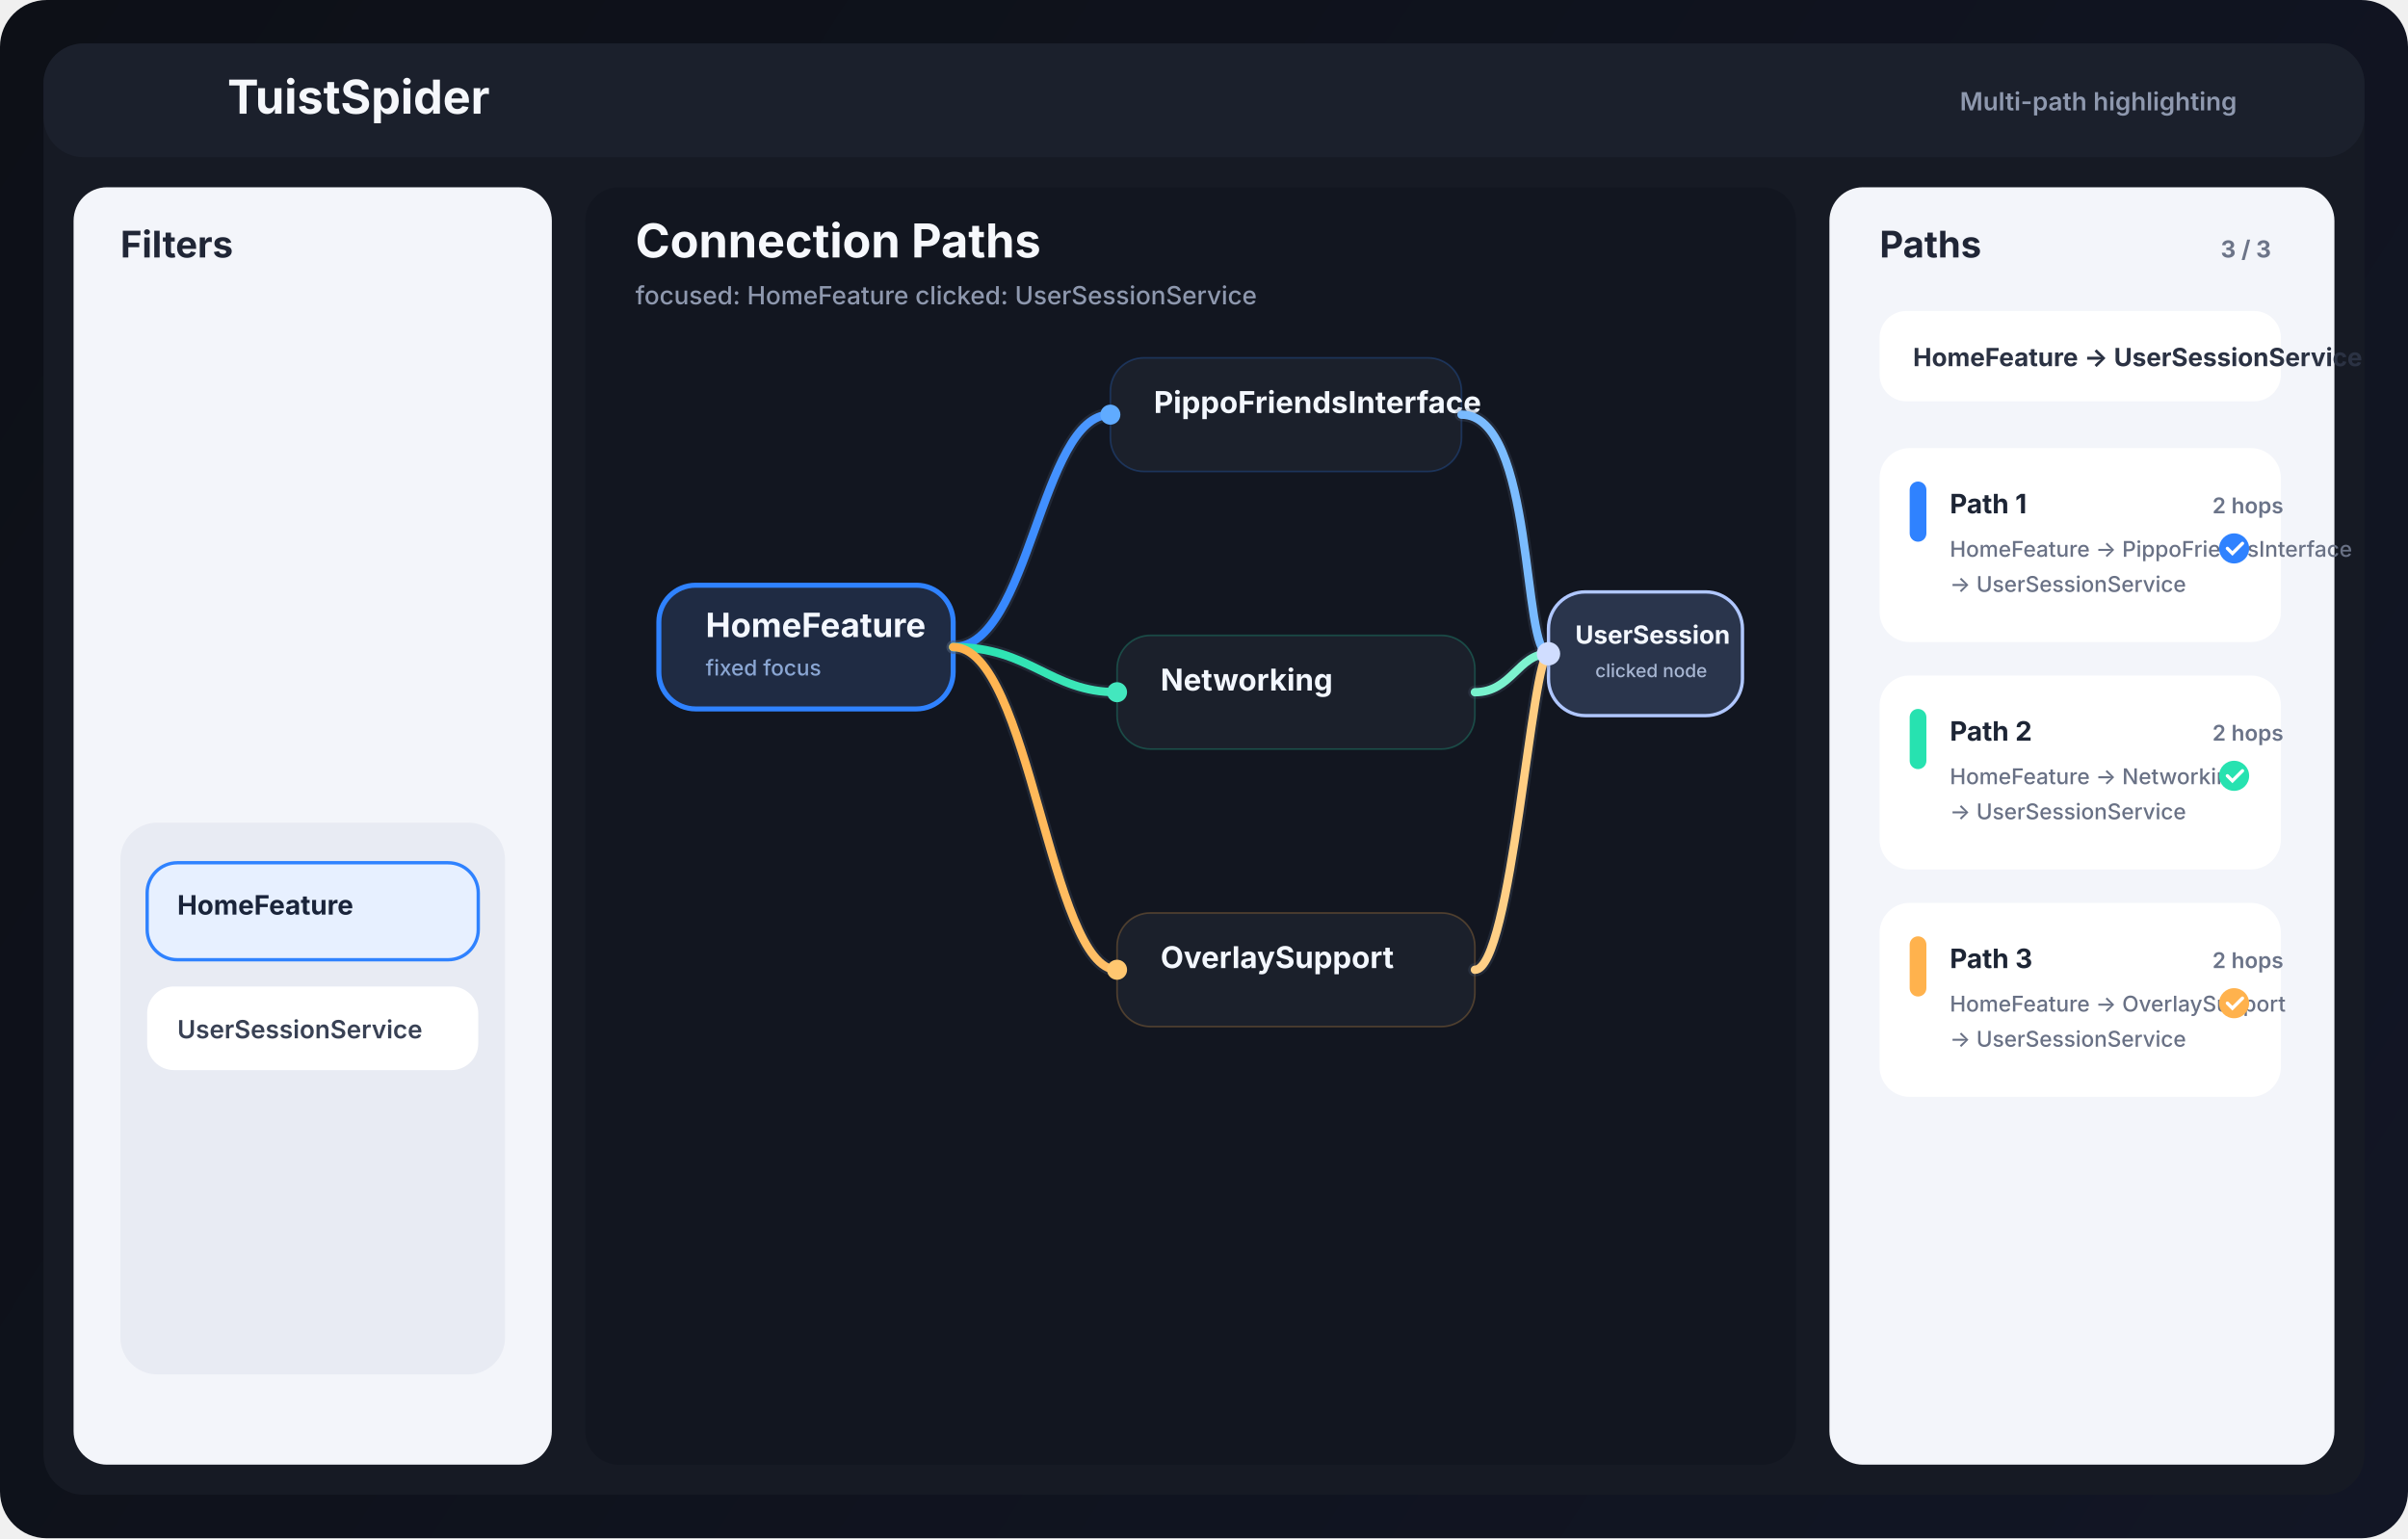
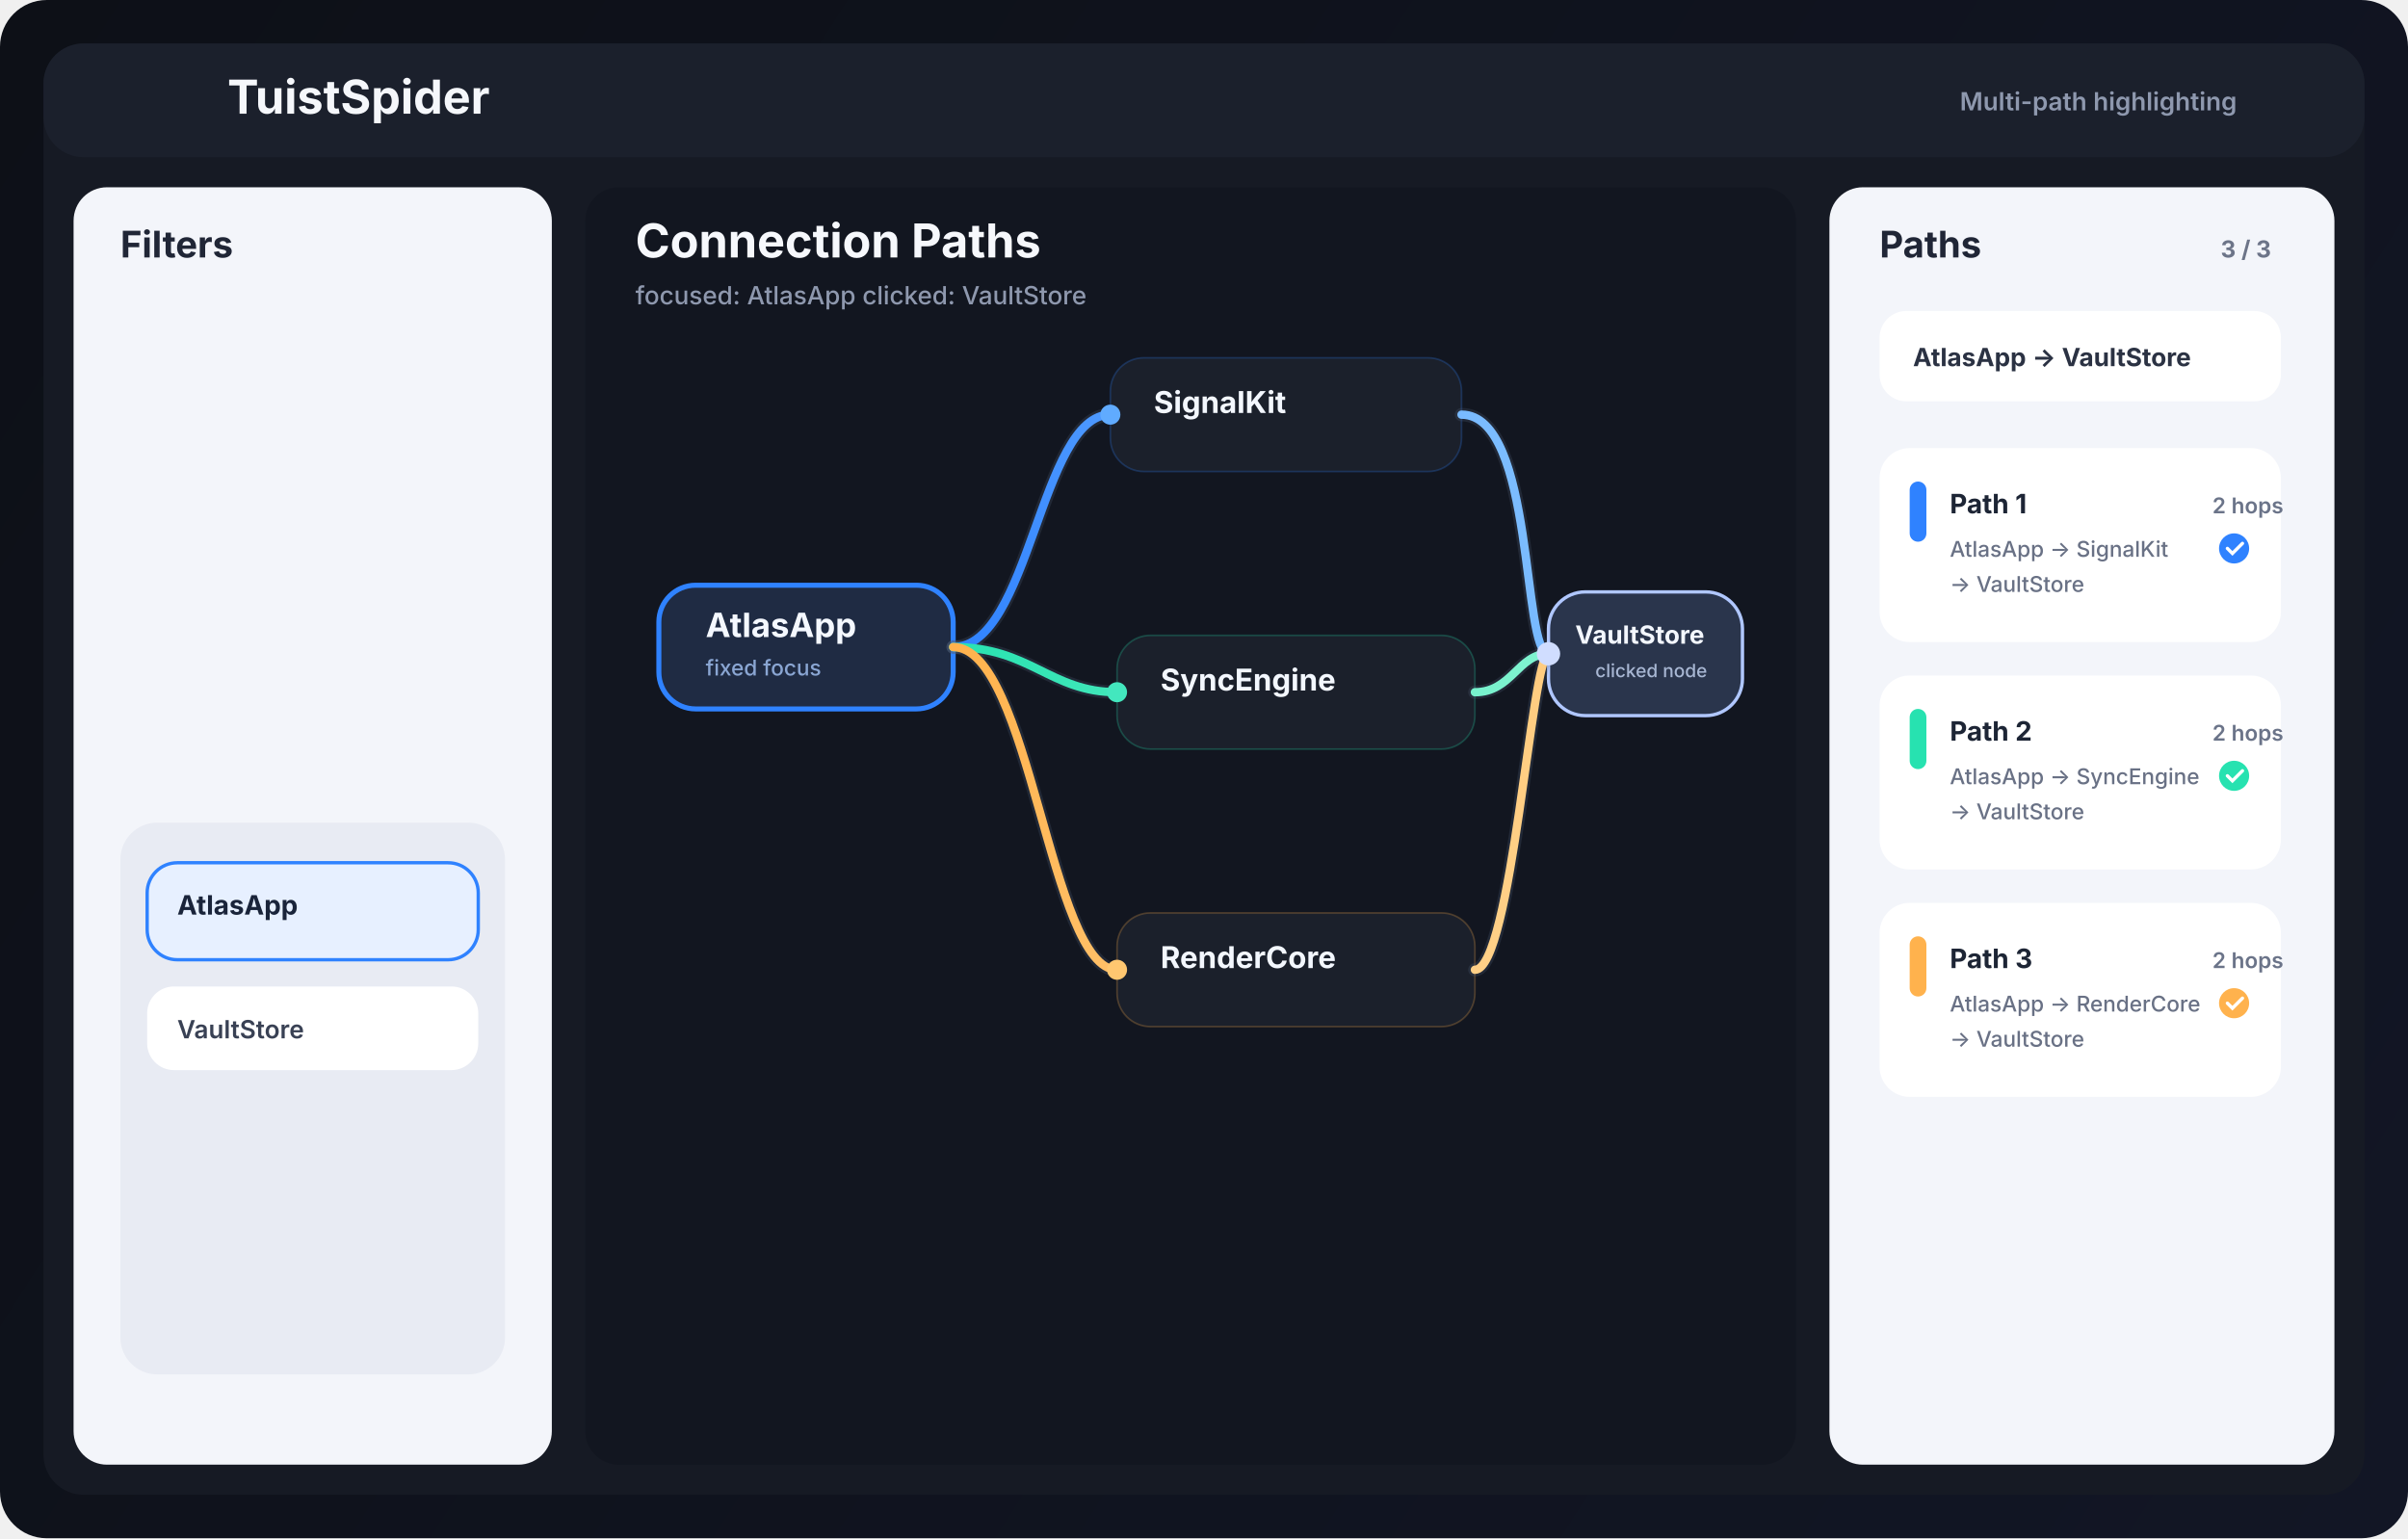
<svg xmlns="http://www.w3.org/2000/svg" width="1440" height="920" viewBox="0 0 1440 920" fill="none">
  <defs>
    <linearGradient id="bg" x1="0" y1="0" x2="1440" y2="920" gradientUnits="userSpaceOnUse">
      <stop stop-color="#0D1017" />
      <stop offset="1" stop-color="#121625" />
    </linearGradient>
    <linearGradient id="blue" x1="568" y1="386" x2="892" y2="266" gradientUnits="userSpaceOnUse">
      <stop stop-color="#2F82FF" />
      <stop offset="1" stop-color="#7BBCFF" />
    </linearGradient>
    <linearGradient id="mint" x1="568" y1="386" x2="910" y2="414" gradientUnits="userSpaceOnUse">
      <stop stop-color="#27E2B0" />
      <stop offset="1" stop-color="#7EF3CF" />
    </linearGradient>
    <linearGradient id="amber" x1="568" y1="386" x2="954" y2="560" gradientUnits="userSpaceOnUse">
      <stop stop-color="#FFB24D" />
      <stop offset="1" stop-color="#FFD48F" />
    </linearGradient>
  </defs>
  <rect width="1440" height="920" rx="28" fill="url(#bg)" />
  <rect x="26" y="26" width="1388" height="868" rx="24" fill="#161A24" />
  <rect x="26" y="26" width="1388" height="68" rx="24" fill="#1B202C" />
  <text x="136" y="68" fill="#F5F7FB" font-family="Inter, SF Pro Display, Arial, sans-serif" font-size="28" font-weight="700">TuistSpider</text>
  <text x="1172" y="66" fill="#8E98AE" font-family="Inter, SF Pro Text, Arial, sans-serif" font-size="15" font-weight="600">Multi-path highlighting</text>
  <rect x="44" y="112" width="286" height="764" rx="20" fill="#F3F5FA" />
  <text x="72" y="154" fill="#202636" font-family="Inter, SF Pro Display, Arial, sans-serif" font-size="22" font-weight="700">Filters</text>
  <rect x="72" y="492" width="230" height="330" rx="22" fill="#E8EBF3" />
  <rect x="88" y="516" width="198" height="58" rx="18" fill="#E7F0FF" stroke="#2F82FF" stroke-width="2" />
-   <text x="106" y="547" fill="#1A243A" font-family="Inter, SF Pro Display, Arial, sans-serif" font-size="16" font-weight="700">HomeFeature</text>
+   <text x="106" y="547" fill="#1A243A" font-family="Inter, SF Pro Display, Arial, sans-serif" font-size="16" font-weight="700">AtlasApp</text>
  <rect x="88" y="590" width="198" height="50" rx="16" fill="#FFFFFF" />
-   <text x="106" y="621" fill="#394154" font-family="Inter, SF Pro Display, Arial, sans-serif" font-size="15" font-weight="600">UserSessionService</text>
+   <text x="106" y="621" fill="#394154" font-family="Inter, SF Pro Display, Arial, sans-serif" font-size="15" font-weight="600">VaultStore</text>
  <rect x="350" y="112" width="724" height="764" rx="20" fill="#121620" />
  <text x="380" y="154" fill="#F6F8FC" font-family="Inter, SF Pro Display, Arial, sans-serif" font-size="28" font-weight="700">Connection Paths</text>
-   <text x="380" y="182" fill="#8E98AE" font-family="Inter, SF Pro Text, Arial, sans-serif" font-size="15" font-weight="500">focused: HomeFeature   clicked: UserSessionService</text>
+   <text x="380" y="182" fill="#8E98AE" font-family="Inter, SF Pro Text, Arial, sans-serif" font-size="15" font-weight="500">focused: AtlasApp   clicked: VaultStore</text>
  <rect x="394" y="350" width="176" height="74" rx="22" fill="#1F2B43" stroke="#2F82FF" stroke-width="3" />
-   <text x="422" y="381" fill="#F4F8FF" font-family="Inter, SF Pro Display, Arial, sans-serif" font-size="20" font-weight="700">HomeFeature</text>
+   <text x="422" y="381" fill="#F4F8FF" font-family="Inter, SF Pro Display, Arial, sans-serif" font-size="20" font-weight="700">AtlasApp</text>
  <text x="422" y="404" fill="#8AA6D3" font-family="Inter, SF Pro Text, Arial, sans-serif" font-size="13" font-weight="500">fixed focus</text>
  <rect x="664" y="214" width="210" height="68" rx="20" fill="#1B202B" stroke="#2F82FF" stroke-opacity="0.24" />
-   <text x="690" y="247" fill="#F3F7FE" font-family="Inter, SF Pro Display, Arial, sans-serif" font-size="18" font-weight="700">PippoFriendsInterface</text>
+   <text x="690" y="247" fill="#F3F7FE" font-family="Inter, SF Pro Display, Arial, sans-serif" font-size="18" font-weight="700">SignalKit</text>
  <rect x="668" y="380" width="214" height="68" rx="20" fill="#1B202B" stroke="#27E2B0" stroke-opacity="0.24" />
-   <text x="694" y="413" fill="#F3F7FE" font-family="Inter, SF Pro Display, Arial, sans-serif" font-size="18" font-weight="700">Networking</text>
+   <text x="694" y="413" fill="#F3F7FE" font-family="Inter, SF Pro Display, Arial, sans-serif" font-size="18" font-weight="700">SyncEngine</text>
  <rect x="668" y="546" width="214" height="68" rx="20" fill="#1B202B" stroke="#FFB24D" stroke-opacity="0.24" />
-   <text x="694" y="579" fill="#F3F7FE" font-family="Inter, SF Pro Display, Arial, sans-serif" font-size="18" font-weight="700">OverlaySupport</text>
+   <text x="694" y="579" fill="#F3F7FE" font-family="Inter, SF Pro Display, Arial, sans-serif" font-size="18" font-weight="700">RenderCore</text>
  <rect x="926" y="354" width="116" height="74" rx="22" fill="#2A354C" stroke="#B0C7FF" stroke-width="2" />
-   <text x="942" y="385" fill="#F3F7FE" font-family="Inter, SF Pro Display, Arial, sans-serif" font-size="15" font-weight="700">UserSession</text>
+   <text x="942" y="385" fill="#F3F7FE" font-family="Inter, SF Pro Display, Arial, sans-serif" font-size="15" font-weight="700">VaultStore</text>
  <text x="954" y="405" fill="#A8B7D3" font-family="Inter, SF Pro Text, Arial, sans-serif" font-size="11" font-weight="500">clicked node</text>
  <path d="M570 387C616 387 622 248 664 248" stroke="#50607A" stroke-opacity="0.25" stroke-width="8" stroke-linecap="round" />
  <path d="M570 387C616 387 628 414 668 414" stroke="#50607A" stroke-opacity="0.25" stroke-width="8" stroke-linecap="round" />
  <path d="M570 387C616 387 628 580 668 580" stroke="#50607A" stroke-opacity="0.25" stroke-width="8" stroke-linecap="round" />
  <path d="M874 248C918 248 910 391 926 391" stroke="#50607A" stroke-opacity="0.25" stroke-width="8" stroke-linecap="round" />
  <path d="M882 414C904 414 908 391 926 391" stroke="#50607A" stroke-opacity="0.25" stroke-width="8" stroke-linecap="round" />
  <path d="M882 580C904 580 916 391 926 391" stroke="#50607A" stroke-opacity="0.25" stroke-width="8" stroke-linecap="round" />
  <path d="M570 387C616 387 622 248 664 248" stroke="url(#blue)" stroke-width="5" stroke-linecap="round" />
  <path d="M874 248C918 248 910 391 926 391" stroke="url(#blue)" stroke-width="5" stroke-linecap="round" />
  <path d="M570 387C616 387 628 414 668 414" stroke="url(#mint)" stroke-width="5" stroke-linecap="round" />
  <path d="M882 414C904 414 908 391 926 391" stroke="url(#mint)" stroke-width="5" stroke-linecap="round" />
  <path d="M570 387C616 387 628 580 668 580" stroke="url(#amber)" stroke-width="5" stroke-linecap="round" />
  <path d="M882 580C904 580 916 391 926 391" stroke="url(#amber)" stroke-width="5" stroke-linecap="round" />
  <circle cx="664" cy="248" r="6" fill="#60ABFF" />
  <circle cx="668" cy="414" r="6" fill="#43E7BE" />
  <circle cx="668" cy="580" r="6" fill="#FFC770" />
  <circle cx="926" cy="391" r="7" fill="#D0DDFF" />
  <rect x="1094" y="112" width="302" height="764" rx="20" fill="#F3F5FA" />
  <text x="1124" y="154" fill="#202636" font-family="Inter, SF Pro Display, Arial, sans-serif" font-size="22" font-weight="700">Paths</text>
  <text x="1328" y="154" fill="#6C7488" font-family="Inter, SF Pro Text, Arial, sans-serif" font-size="14" font-weight="700">3 / 3</text>
  <rect x="1124" y="186" width="240" height="54" rx="16" fill="#FFFFFF" />
-   <text x="1144" y="219" fill="#2B3243" font-family="Inter, SF Pro Display, Arial, sans-serif" font-size="15" font-weight="700">HomeFeature → UserSessionService</text>
+   <text x="1144" y="219" fill="#2B3243" font-family="Inter, SF Pro Display, Arial, sans-serif" font-size="15" font-weight="700">AtlasApp → VaultStore</text>
  <rect x="1124" y="268" width="240" height="116" rx="18" fill="#FFFFFF" />
  <rect x="1142" y="288" width="10" height="36" rx="5" fill="#2F82FF" />
  <text x="1166" y="307" fill="#1D2535" font-family="Inter, SF Pro Display, Arial, sans-serif" font-size="16" font-weight="700">Path 1</text>
  <text x="1323" y="307" fill="#6B7489" font-family="Inter, SF Pro Text, Arial, sans-serif" font-size="13" font-weight="600">2 hops</text>
-   <text x="1166" y="333" fill="#697185" font-family="Inter, SF Pro Text, Arial, sans-serif" font-size="13" font-weight="500">HomeFeature → PippoFriendsInterface</text>
-   <text x="1166" y="354" fill="#697185" font-family="Inter, SF Pro Text, Arial, sans-serif" font-size="13" font-weight="500">→ UserSessionService</text>
+   <text x="1166" y="333" fill="#697185" font-family="Inter, SF Pro Text, Arial, sans-serif" font-size="13" font-weight="500">AtlasApp → SignalKit</text>
+   <text x="1166" y="354" fill="#697185" font-family="Inter, SF Pro Text, Arial, sans-serif" font-size="13" font-weight="500">→ VaultStore</text>
  <circle cx="1336" cy="328" r="9" fill="#2F82FF" />
  <path d="M1332 328L1335 331L1341 325" stroke="#FFFFFF" stroke-width="2" stroke-linecap="round" />
  <rect x="1124" y="404" width="240" height="116" rx="18" fill="#FFFFFF" />
  <rect x="1142" y="424" width="10" height="36" rx="5" fill="#27E2B0" />
  <text x="1166" y="443" fill="#1D2535" font-family="Inter, SF Pro Display, Arial, sans-serif" font-size="16" font-weight="700">Path 2</text>
  <text x="1323" y="443" fill="#6B7489" font-family="Inter, SF Pro Text, Arial, sans-serif" font-size="13" font-weight="600">2 hops</text>
-   <text x="1166" y="469" fill="#697185" font-family="Inter, SF Pro Text, Arial, sans-serif" font-size="13" font-weight="500">HomeFeature → Networking</text>
-   <text x="1166" y="490" fill="#697185" font-family="Inter, SF Pro Text, Arial, sans-serif" font-size="13" font-weight="500">→ UserSessionService</text>
+   <text x="1166" y="469" fill="#697185" font-family="Inter, SF Pro Text, Arial, sans-serif" font-size="13" font-weight="500">AtlasApp → SyncEngine</text>
+   <text x="1166" y="490" fill="#697185" font-family="Inter, SF Pro Text, Arial, sans-serif" font-size="13" font-weight="500">→ VaultStore</text>
  <circle cx="1336" cy="464" r="9" fill="#27E2B0" />
  <path d="M1332 464L1335 467L1341 461" stroke="#FFFFFF" stroke-width="2" stroke-linecap="round" />
  <rect x="1124" y="540" width="240" height="116" rx="18" fill="#FFFFFF" />
  <rect x="1142" y="560" width="10" height="36" rx="5" fill="#FFB24D" />
  <text x="1166" y="579" fill="#1D2535" font-family="Inter, SF Pro Display, Arial, sans-serif" font-size="16" font-weight="700">Path 3</text>
  <text x="1323" y="579" fill="#6B7489" font-family="Inter, SF Pro Text, Arial, sans-serif" font-size="13" font-weight="600">2 hops</text>
-   <text x="1166" y="605" fill="#697185" font-family="Inter, SF Pro Text, Arial, sans-serif" font-size="13" font-weight="500">HomeFeature → OverlaySupport</text>
-   <text x="1166" y="626" fill="#697185" font-family="Inter, SF Pro Text, Arial, sans-serif" font-size="13" font-weight="500">→ UserSessionService</text>
+   <text x="1166" y="605" fill="#697185" font-family="Inter, SF Pro Text, Arial, sans-serif" font-size="13" font-weight="500">AtlasApp → RenderCore</text>
+   <text x="1166" y="626" fill="#697185" font-family="Inter, SF Pro Text, Arial, sans-serif" font-size="13" font-weight="500">→ VaultStore</text>
  <circle cx="1336" cy="600" r="9" fill="#FFB24D" />
  <path d="M1332 600L1335 603L1341 597" stroke="#FFFFFF" stroke-width="2" stroke-linecap="round" />
</svg>
